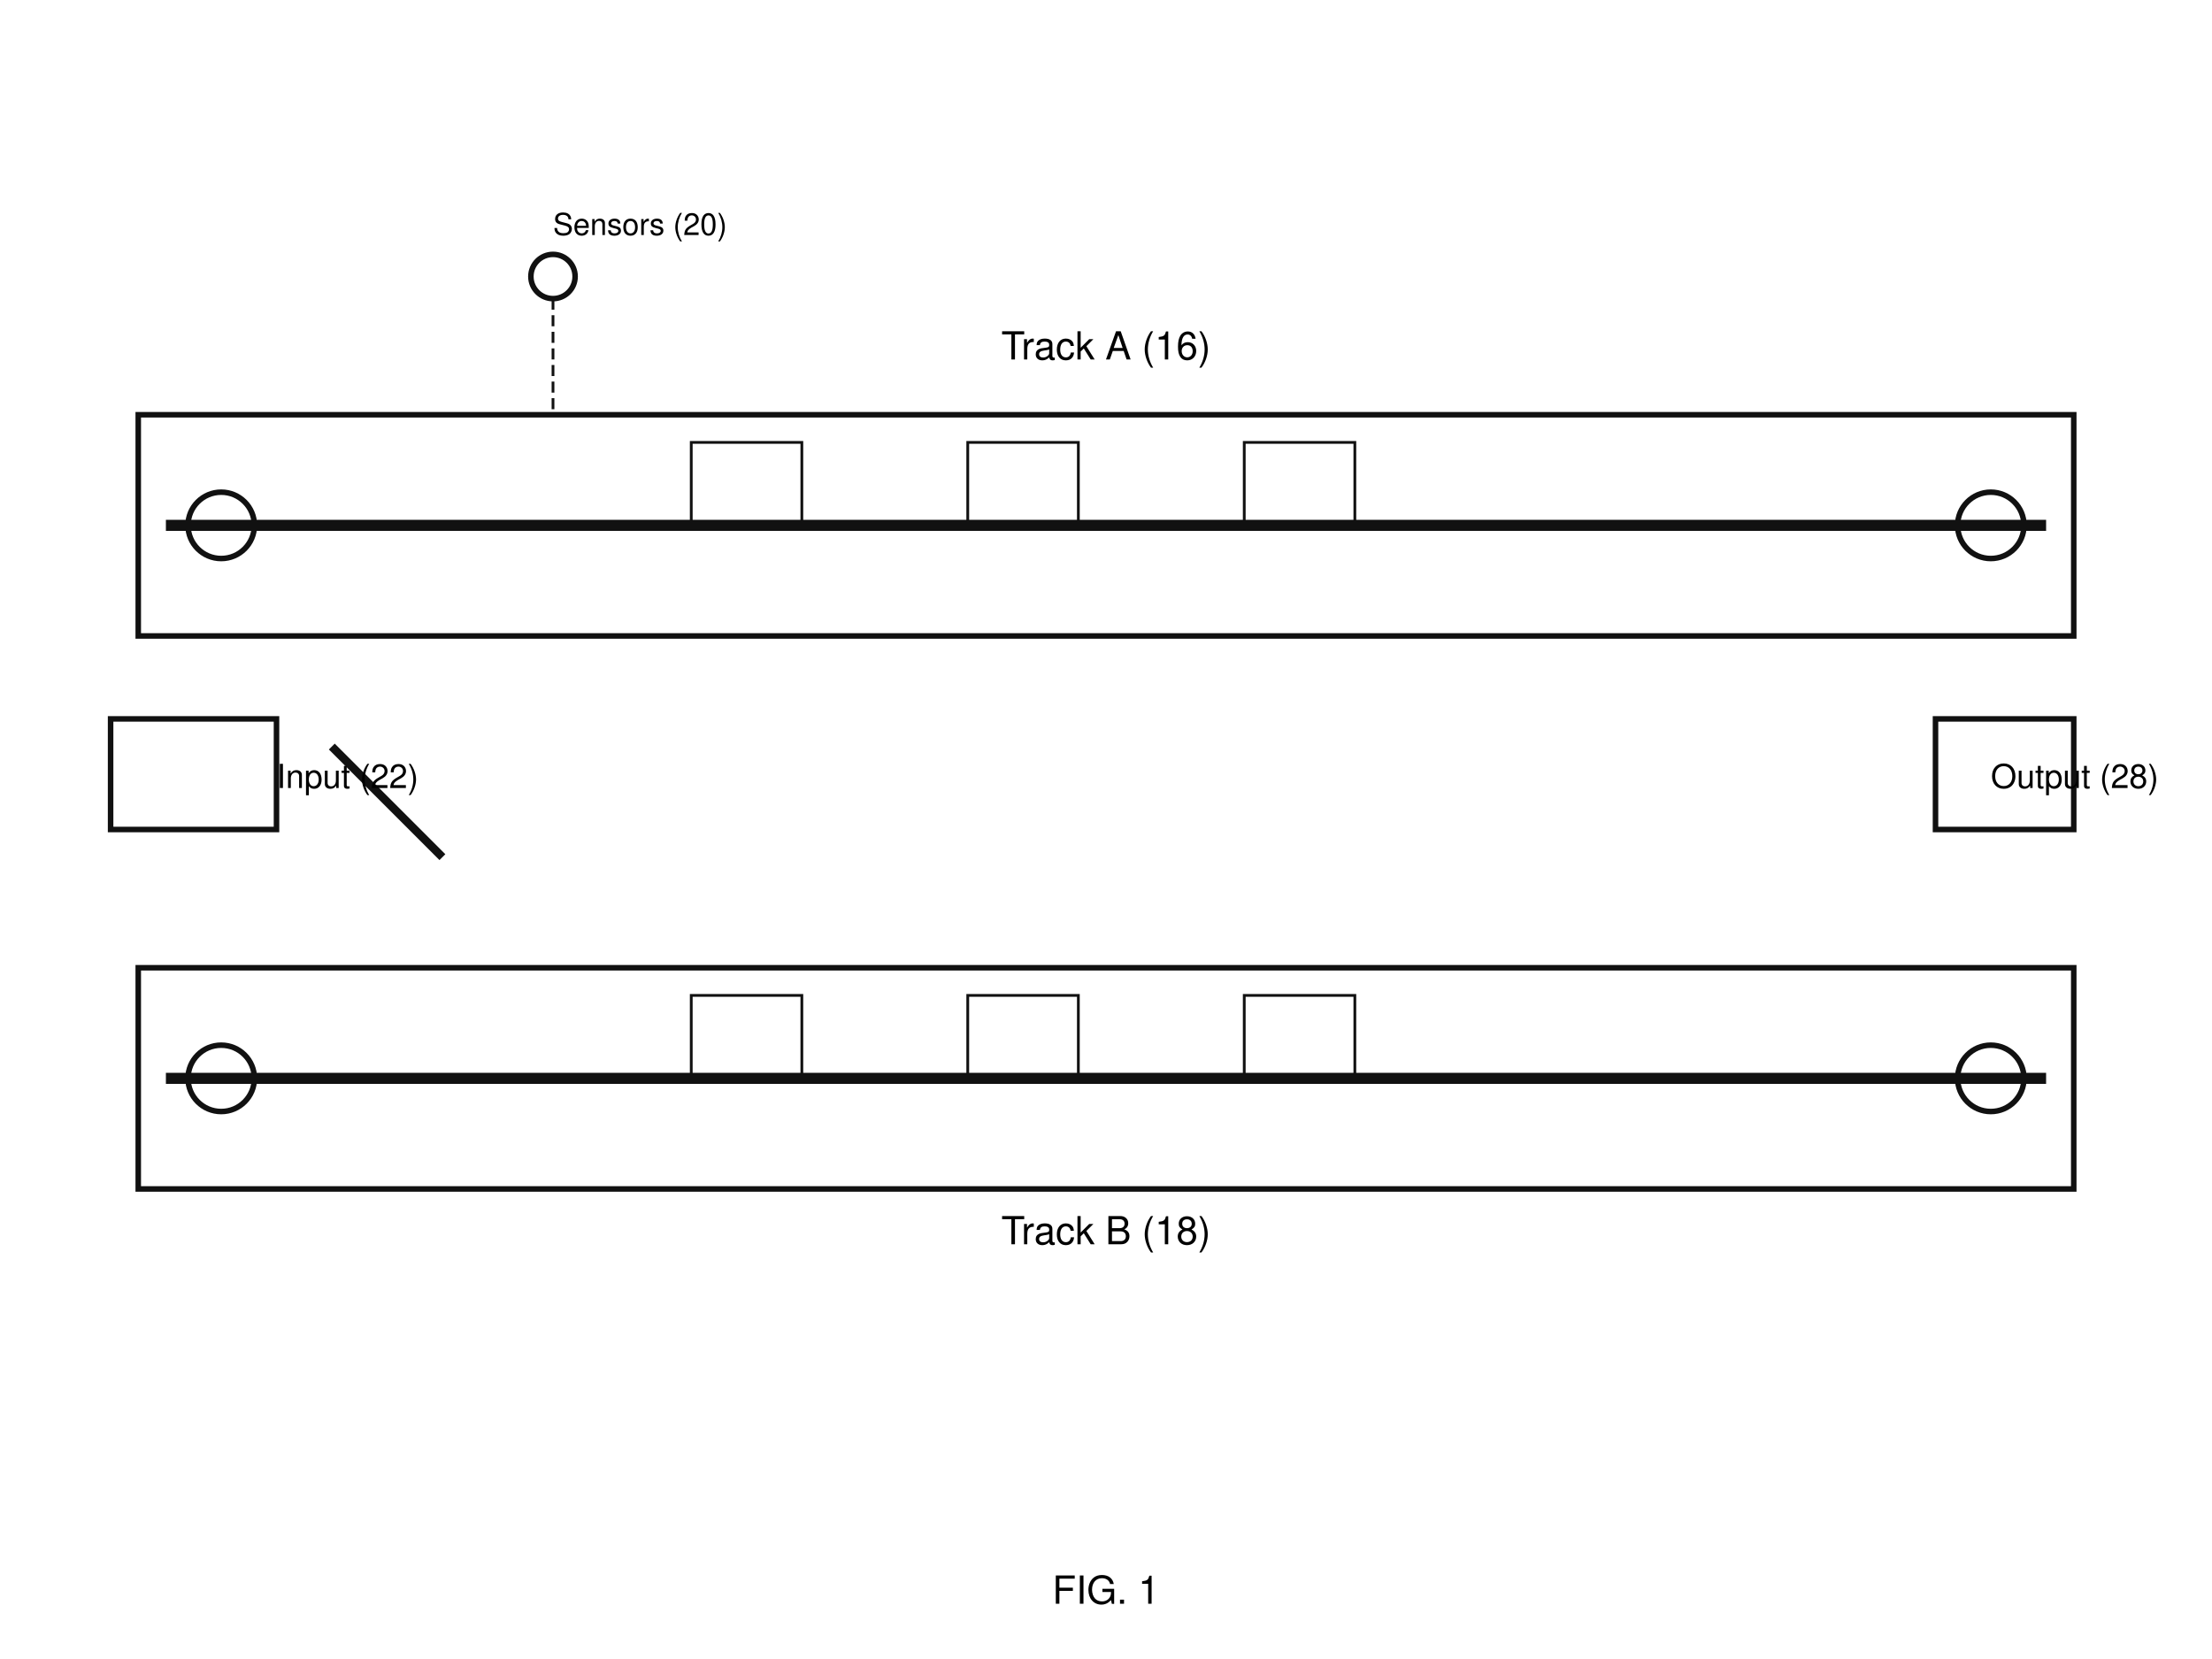
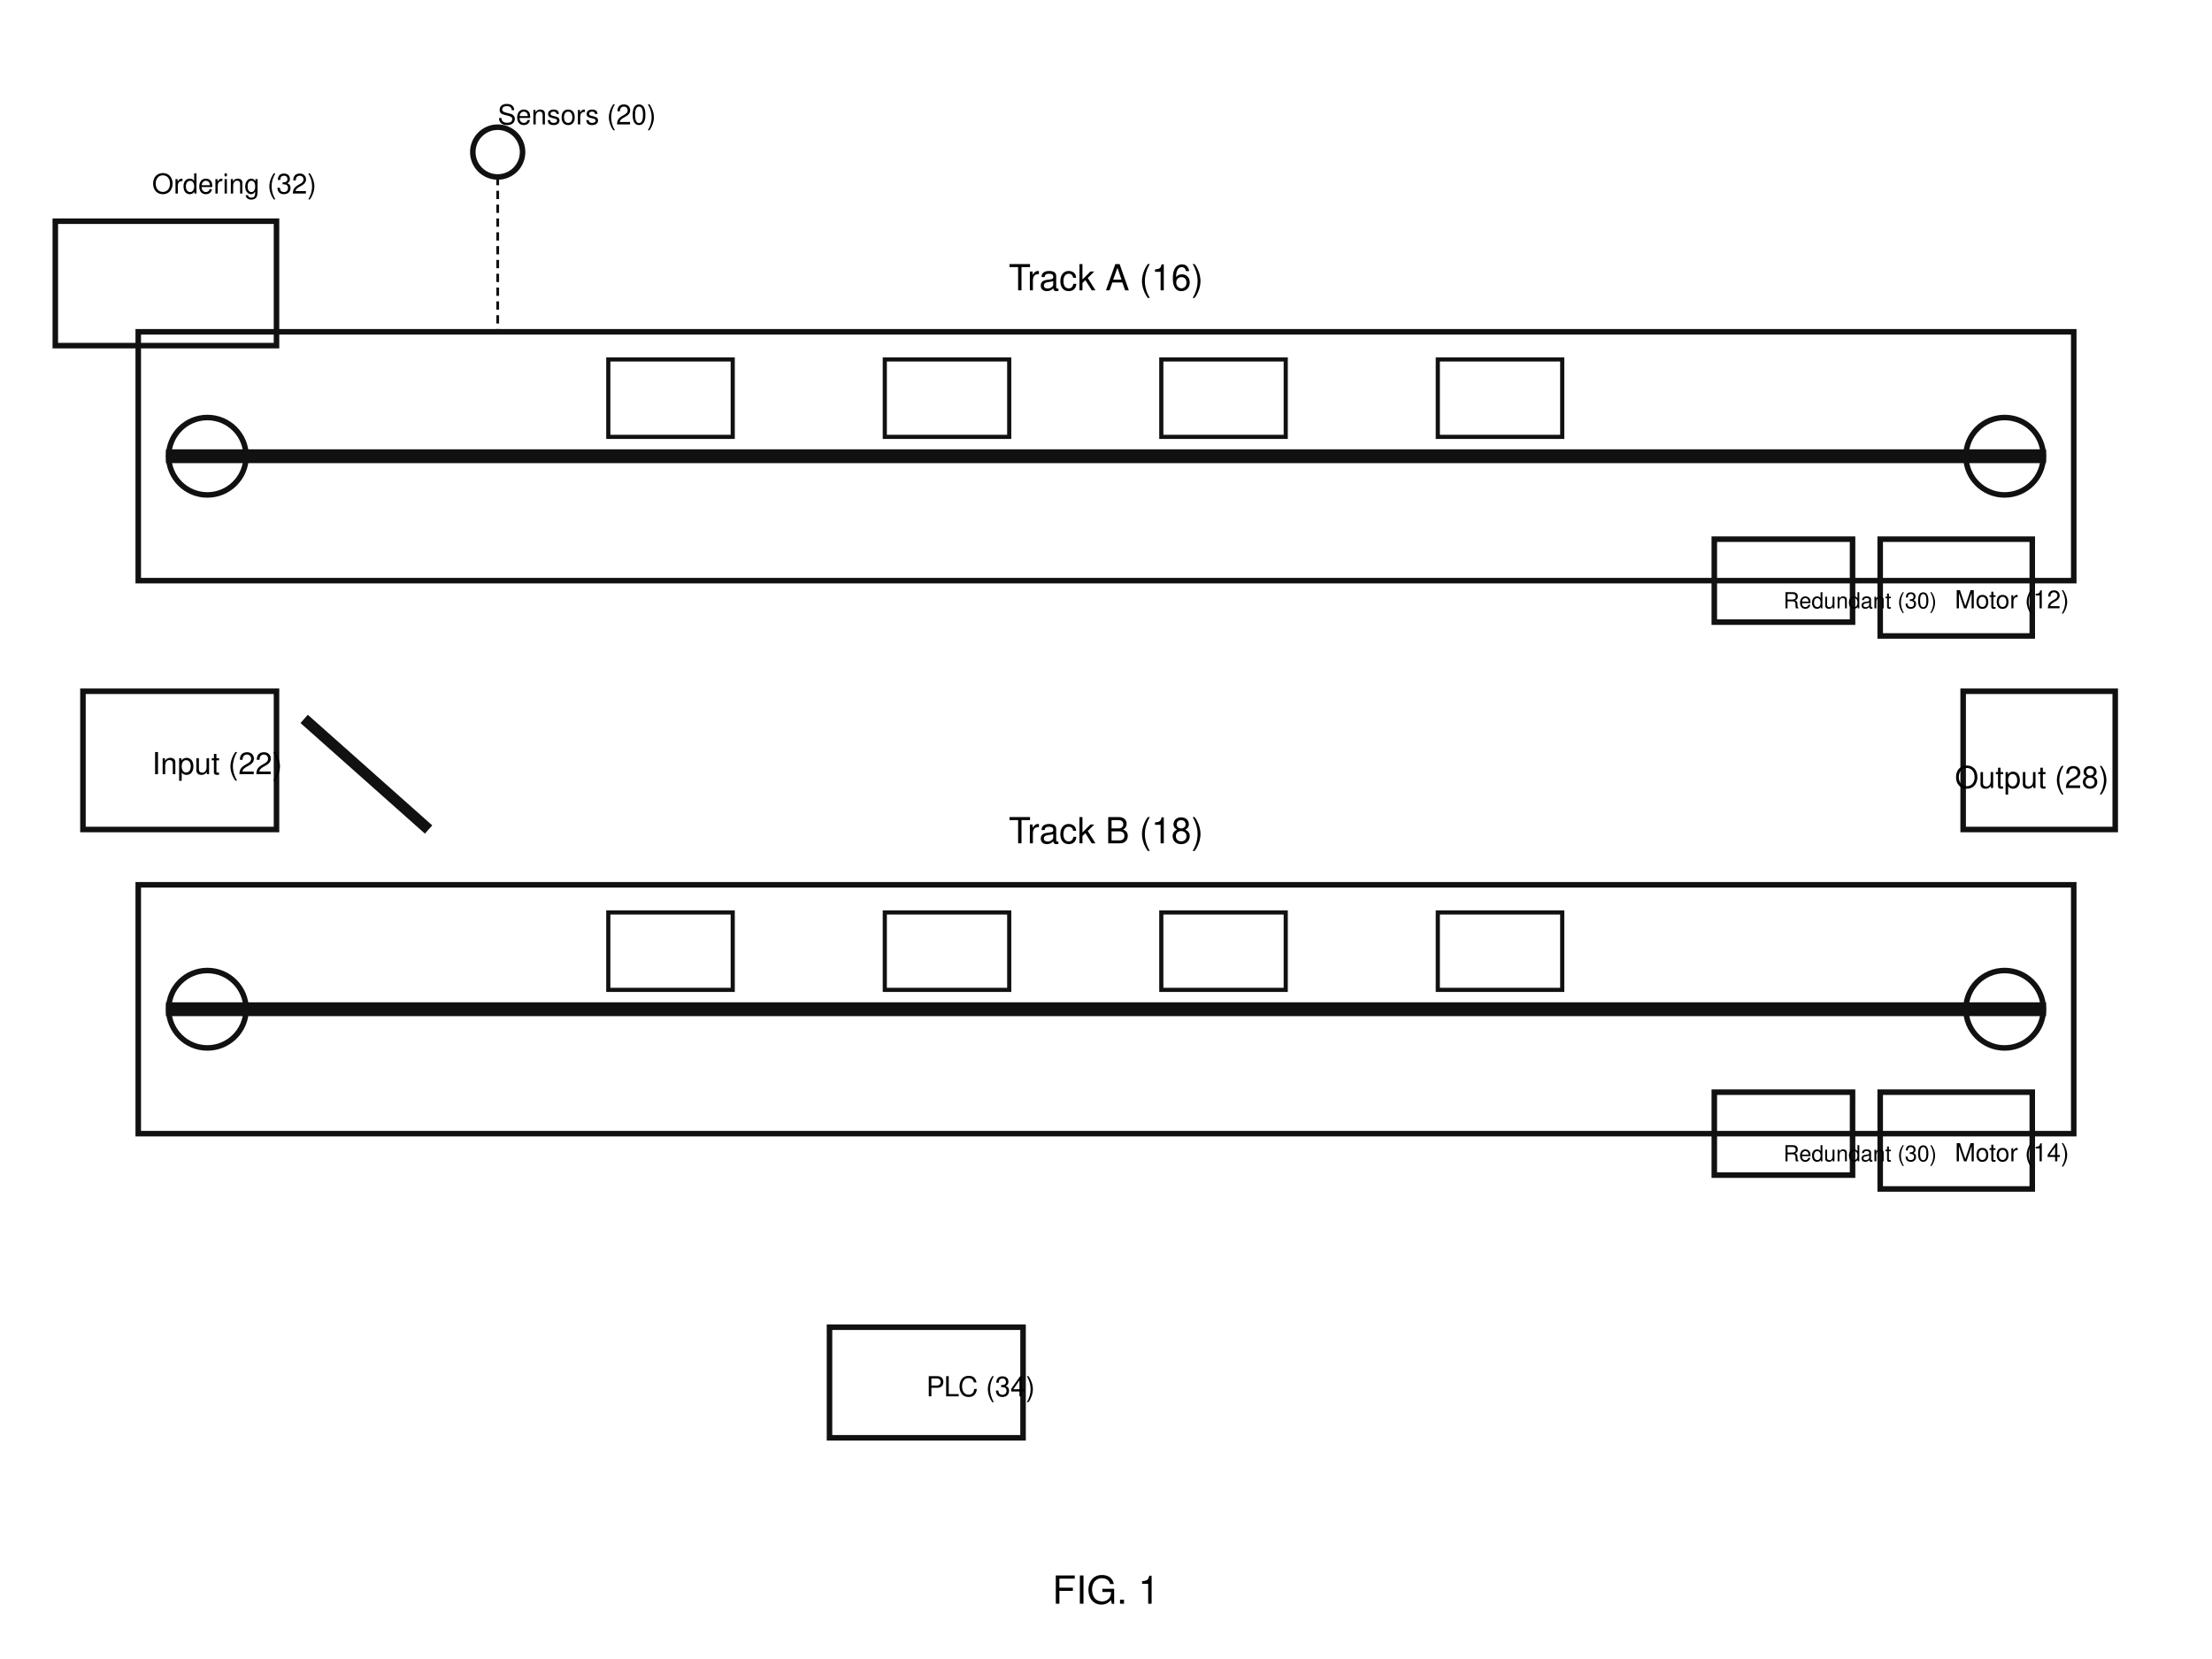
<svg xmlns="http://www.w3.org/2000/svg" viewBox="0 0 800 600" width="800" height="600">
  <rect width="800" height="600" fill="#fff" />
-   <rect x="50" y="150" width="700" height="80" fill="none" stroke="#111" stroke-width="2" />
-   <rect x="50" y="350" width="700" height="80" fill="none" stroke="#111" stroke-width="2" />
-   <line x1="60" y1="190" x2="740" y2="190" stroke="#111" stroke-width="4" />
-   <line x1="60" y1="390" x2="740" y2="390" stroke="#111" stroke-width="4" />
-   <circle cx="80" cy="190" r="12" fill="none" stroke="#111" stroke-width="2" />
-   <circle cx="720" cy="190" r="12" fill="none" stroke="#111" stroke-width="2" />
-   <circle cx="80" cy="390" r="12" fill="none" stroke="#111" stroke-width="2" />
-   <circle cx="720" cy="390" r="12" fill="none" stroke="#111" stroke-width="2" />
-   <line x1="120" y1="270" x2="160" y2="310" stroke="#111" stroke-width="3" />
-   <rect x="40" y="260" width="60" height="40" fill="none" stroke="#111" stroke-width="2" />
-   <circle cx="200" cy="100" r="8" fill="none" stroke="#111" stroke-width="2" />
-   <line x1="200" y1="108" x2="200" y2="150" stroke="#111" stroke-width="1" stroke-dasharray="4,2" />
-   <rect x="250" y="160" width="40" height="30" fill="none" stroke="#111" stroke-width="1" />
-   <rect x="350" y="160" width="40" height="30" fill="none" stroke="#111" stroke-width="1" />
-   <rect x="450" y="160" width="40" height="30" fill="none" stroke="#111" stroke-width="1" />
-   <rect x="250" y="360" width="40" height="30" fill="none" stroke="#111" stroke-width="1" />
-   <rect x="350" y="360" width="40" height="30" fill="none" stroke="#111" stroke-width="1" />
-   <rect x="450" y="360" width="40" height="30" fill="none" stroke="#111" stroke-width="1" />
-   <rect x="700" y="260" width="50" height="40" fill="none" stroke="#111" stroke-width="2" />
-   <text x="400" y="130" font-family="Helvetica, Arial, sans-serif" font-size="14" text-anchor="middle">Track A (16)</text>
-   <text x="400" y="450" font-family="Helvetica, Arial, sans-serif" font-size="14" text-anchor="middle">Track B (18)</text>
-   <text x="100" y="285" font-family="Helvetica, Arial, sans-serif" font-size="12">Input (22)</text>
-   <text x="720" y="285" font-family="Helvetica, Arial, sans-serif" font-size="12">Output (28)</text>
-   <text x="200" y="85" font-family="Helvetica, Arial, sans-serif" font-size="11">Sensors (20)</text>
+   <rect x="50" y="120" width="700" height="90" fill="none" stroke="#111" stroke-width="2" />
+   <rect x="50" y="320" width="700" height="90" fill="none" stroke="#111" stroke-width="2" />
+   <line x1="60" y1="165" x2="740" y2="165" stroke="#111" stroke-width="5" />
+   <line x1="60" y1="365" x2="740" y2="365" stroke="#111" stroke-width="5" />
+   <circle cx="75" cy="165" r="14" fill="none" stroke="#111" stroke-width="2" />
+   <circle cx="725" cy="165" r="14" fill="none" stroke="#111" stroke-width="2" />
+   <circle cx="75" cy="365" r="14" fill="none" stroke="#111" stroke-width="2" />
+   <circle cx="725" cy="365" r="14" fill="none" stroke="#111" stroke-width="2" />
+   <rect x="680" y="195" width="55" height="35" fill="none" stroke="#111" stroke-width="2" />
+   <rect x="680" y="395" width="55" height="35" fill="none" stroke="#111" stroke-width="2" />
+   <rect x="620" y="195" width="50" height="30" fill="none" stroke="#111" stroke-width="2" />
+   <rect x="620" y="395" width="50" height="30" fill="none" stroke="#111" stroke-width="2" />
+   <line x1="110" y1="260" x2="155" y2="300" stroke="#111" stroke-width="4" />
+   <rect x="30" y="250" width="70" height="50" fill="none" stroke="#111" stroke-width="2" />
+   <rect x="20" y="80" width="80" height="45" fill="none" stroke="#111" stroke-width="2" />
+   <circle cx="180" cy="55" r="9" fill="none" stroke="#111" stroke-width="2" />
+   <line x1="180" y1="64" x2="180" y2="120" stroke="#111" stroke-width="1" stroke-dasharray="3,2" />
+   <rect x="220" y="130" width="45" height="28" fill="none" stroke="#111" stroke-width="1.5" />
+   <rect x="320" y="130" width="45" height="28" fill="none" stroke="#111" stroke-width="1.5" />
+   <rect x="420" y="130" width="45" height="28" fill="none" stroke="#111" stroke-width="1.5" />
+   <rect x="520" y="130" width="45" height="28" fill="none" stroke="#111" stroke-width="1.5" />
+   <rect x="220" y="330" width="45" height="28" fill="none" stroke="#111" stroke-width="1.5" />
+   <rect x="320" y="330" width="45" height="28" fill="none" stroke="#111" stroke-width="1.5" />
+   <rect x="420" y="330" width="45" height="28" fill="none" stroke="#111" stroke-width="1.5" />
+   <rect x="520" y="330" width="45" height="28" fill="none" stroke="#111" stroke-width="1.5" />
+   <rect x="710" y="250" width="55" height="50" fill="none" stroke="#111" stroke-width="2" />
+   <rect x="300" y="480" width="70" height="40" fill="none" stroke="#111" stroke-width="2" />
+   <text x="400" y="105" font-family="Helvetica, Arial, sans-serif" font-size="13" text-anchor="middle">Track A (16)</text>
+   <text x="400" y="305" font-family="Helvetica, Arial, sans-serif" font-size="13" text-anchor="middle">Track B (18)</text>
+   <text x="55" y="280" font-family="Helvetica, Arial, sans-serif" font-size="11">Input (22)</text>
+   <text x="55" y="70" font-family="Helvetica, Arial, sans-serif" font-size="10">Ordering (32)</text>
+   <text x="180" y="45" font-family="Helvetica, Arial, sans-serif" font-size="10">Sensors (20)</text>
+   <text x="707" y="285" font-family="Helvetica, Arial, sans-serif" font-size="11">Output (28)</text>
+   <text x="707" y="220" font-family="Helvetica, Arial, sans-serif" font-size="9">Motor (12)</text>
+   <text x="707" y="420" font-family="Helvetica, Arial, sans-serif" font-size="9">Motor (14)</text>
+   <text x="645" y="220" font-family="Helvetica, Arial, sans-serif" font-size="8">Redundant (30)</text>
+   <text x="645" y="420" font-family="Helvetica, Arial, sans-serif" font-size="8">Redundant (30)</text>
+   <text x="335" y="505" font-family="Helvetica, Arial, sans-serif" font-size="10">PLC (34)</text>
  <text x="400" y="580" font-family="Helvetica, Arial, sans-serif" font-size="14" text-anchor="middle">FIG. 1</text>
</svg>
